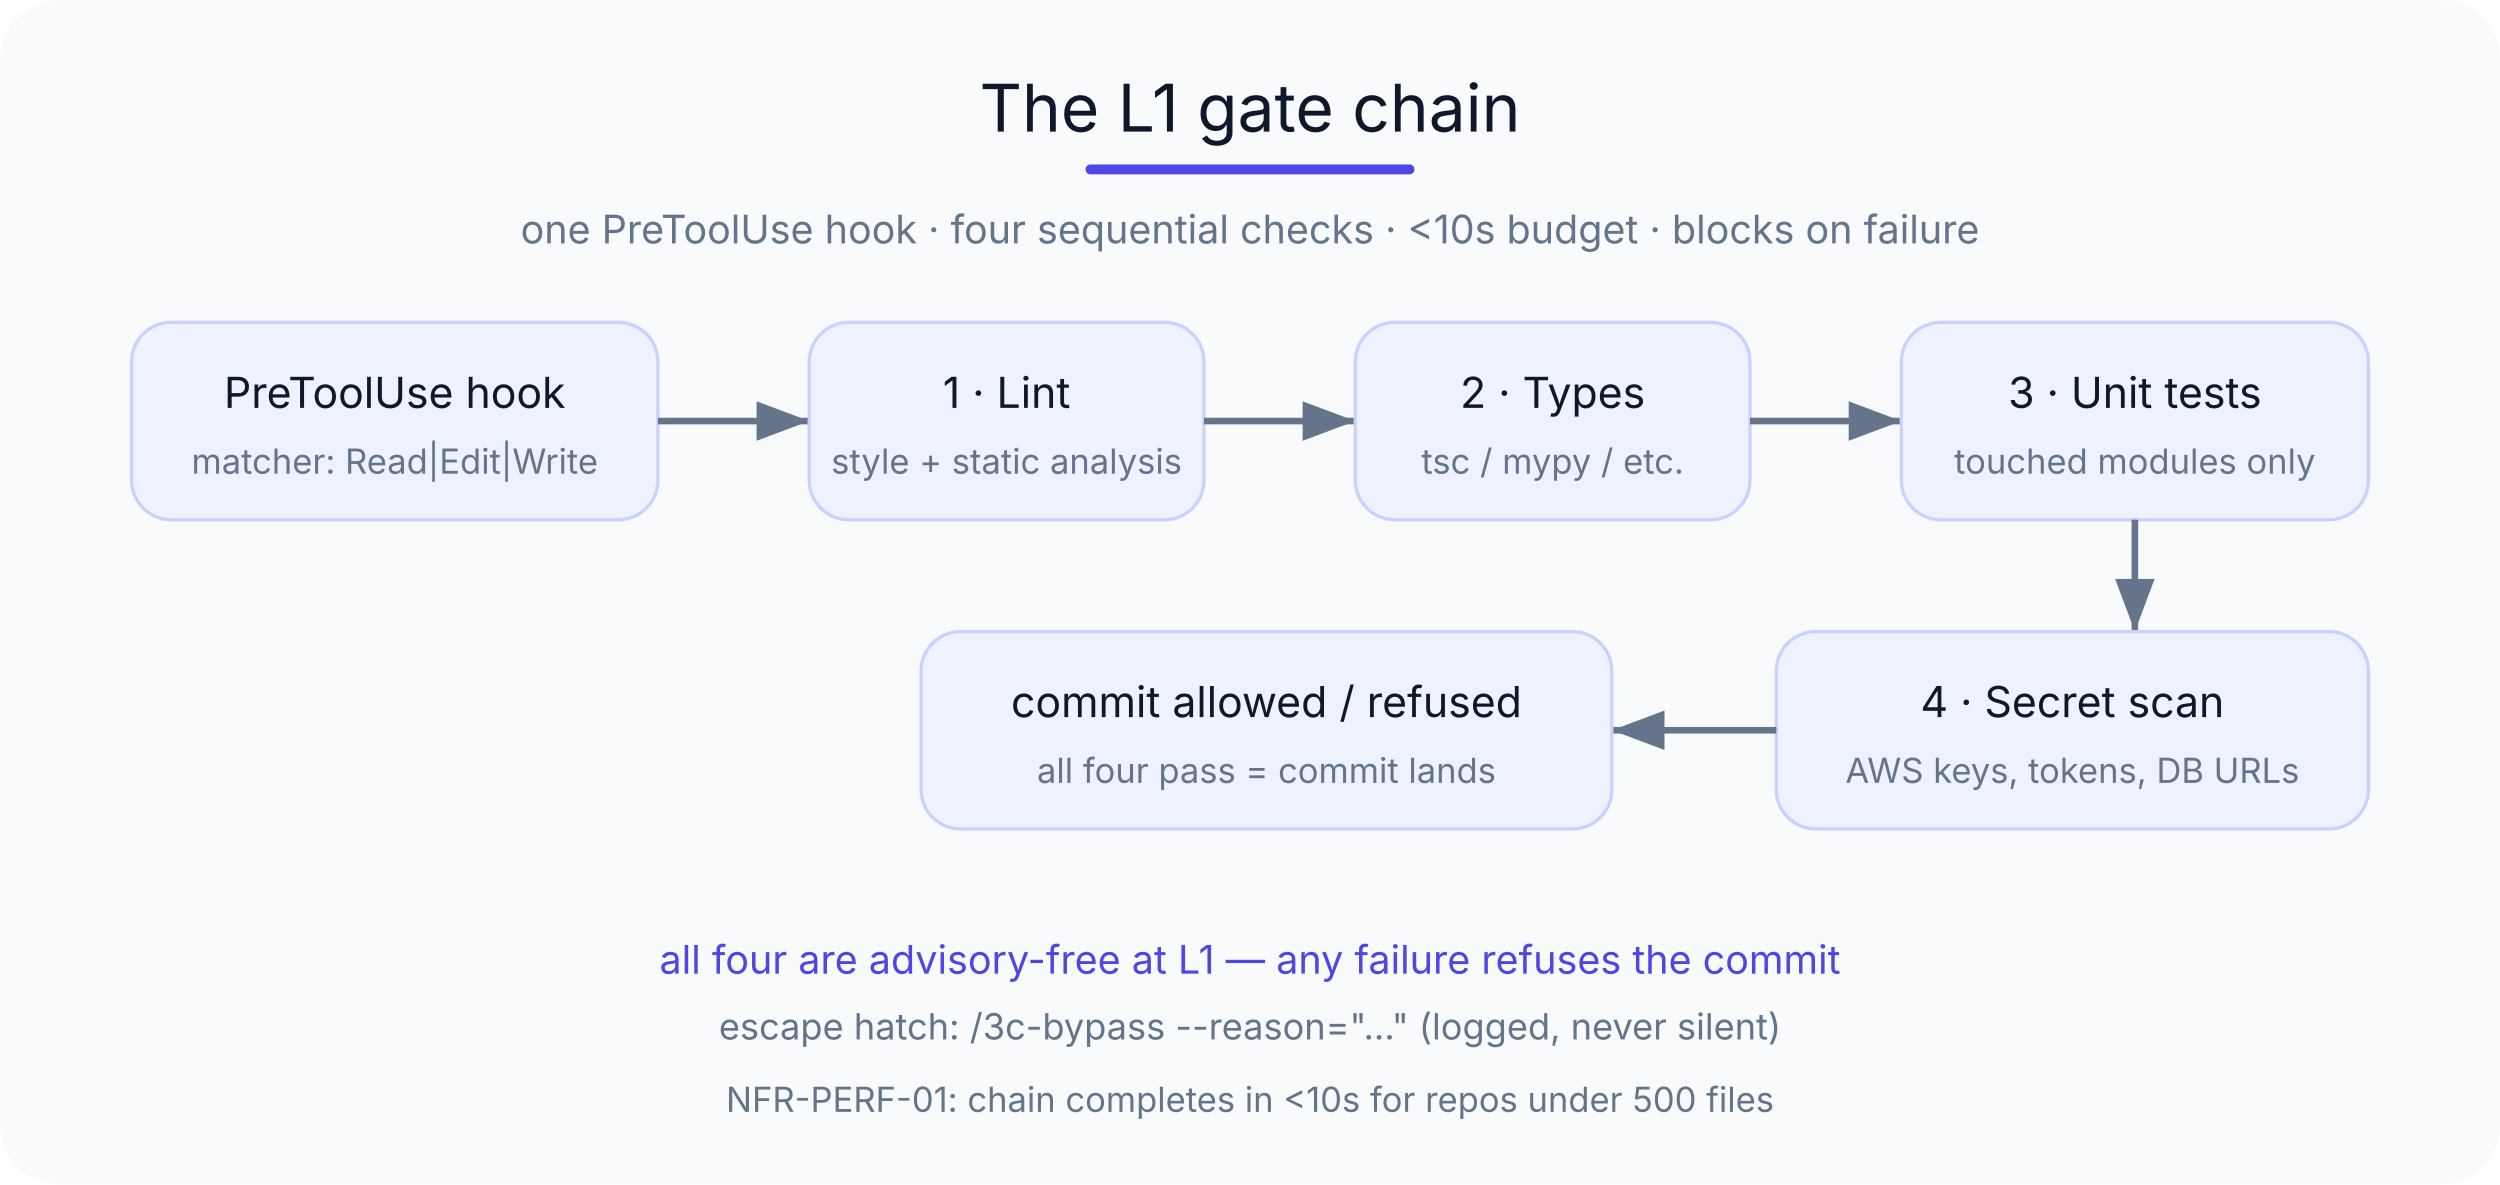
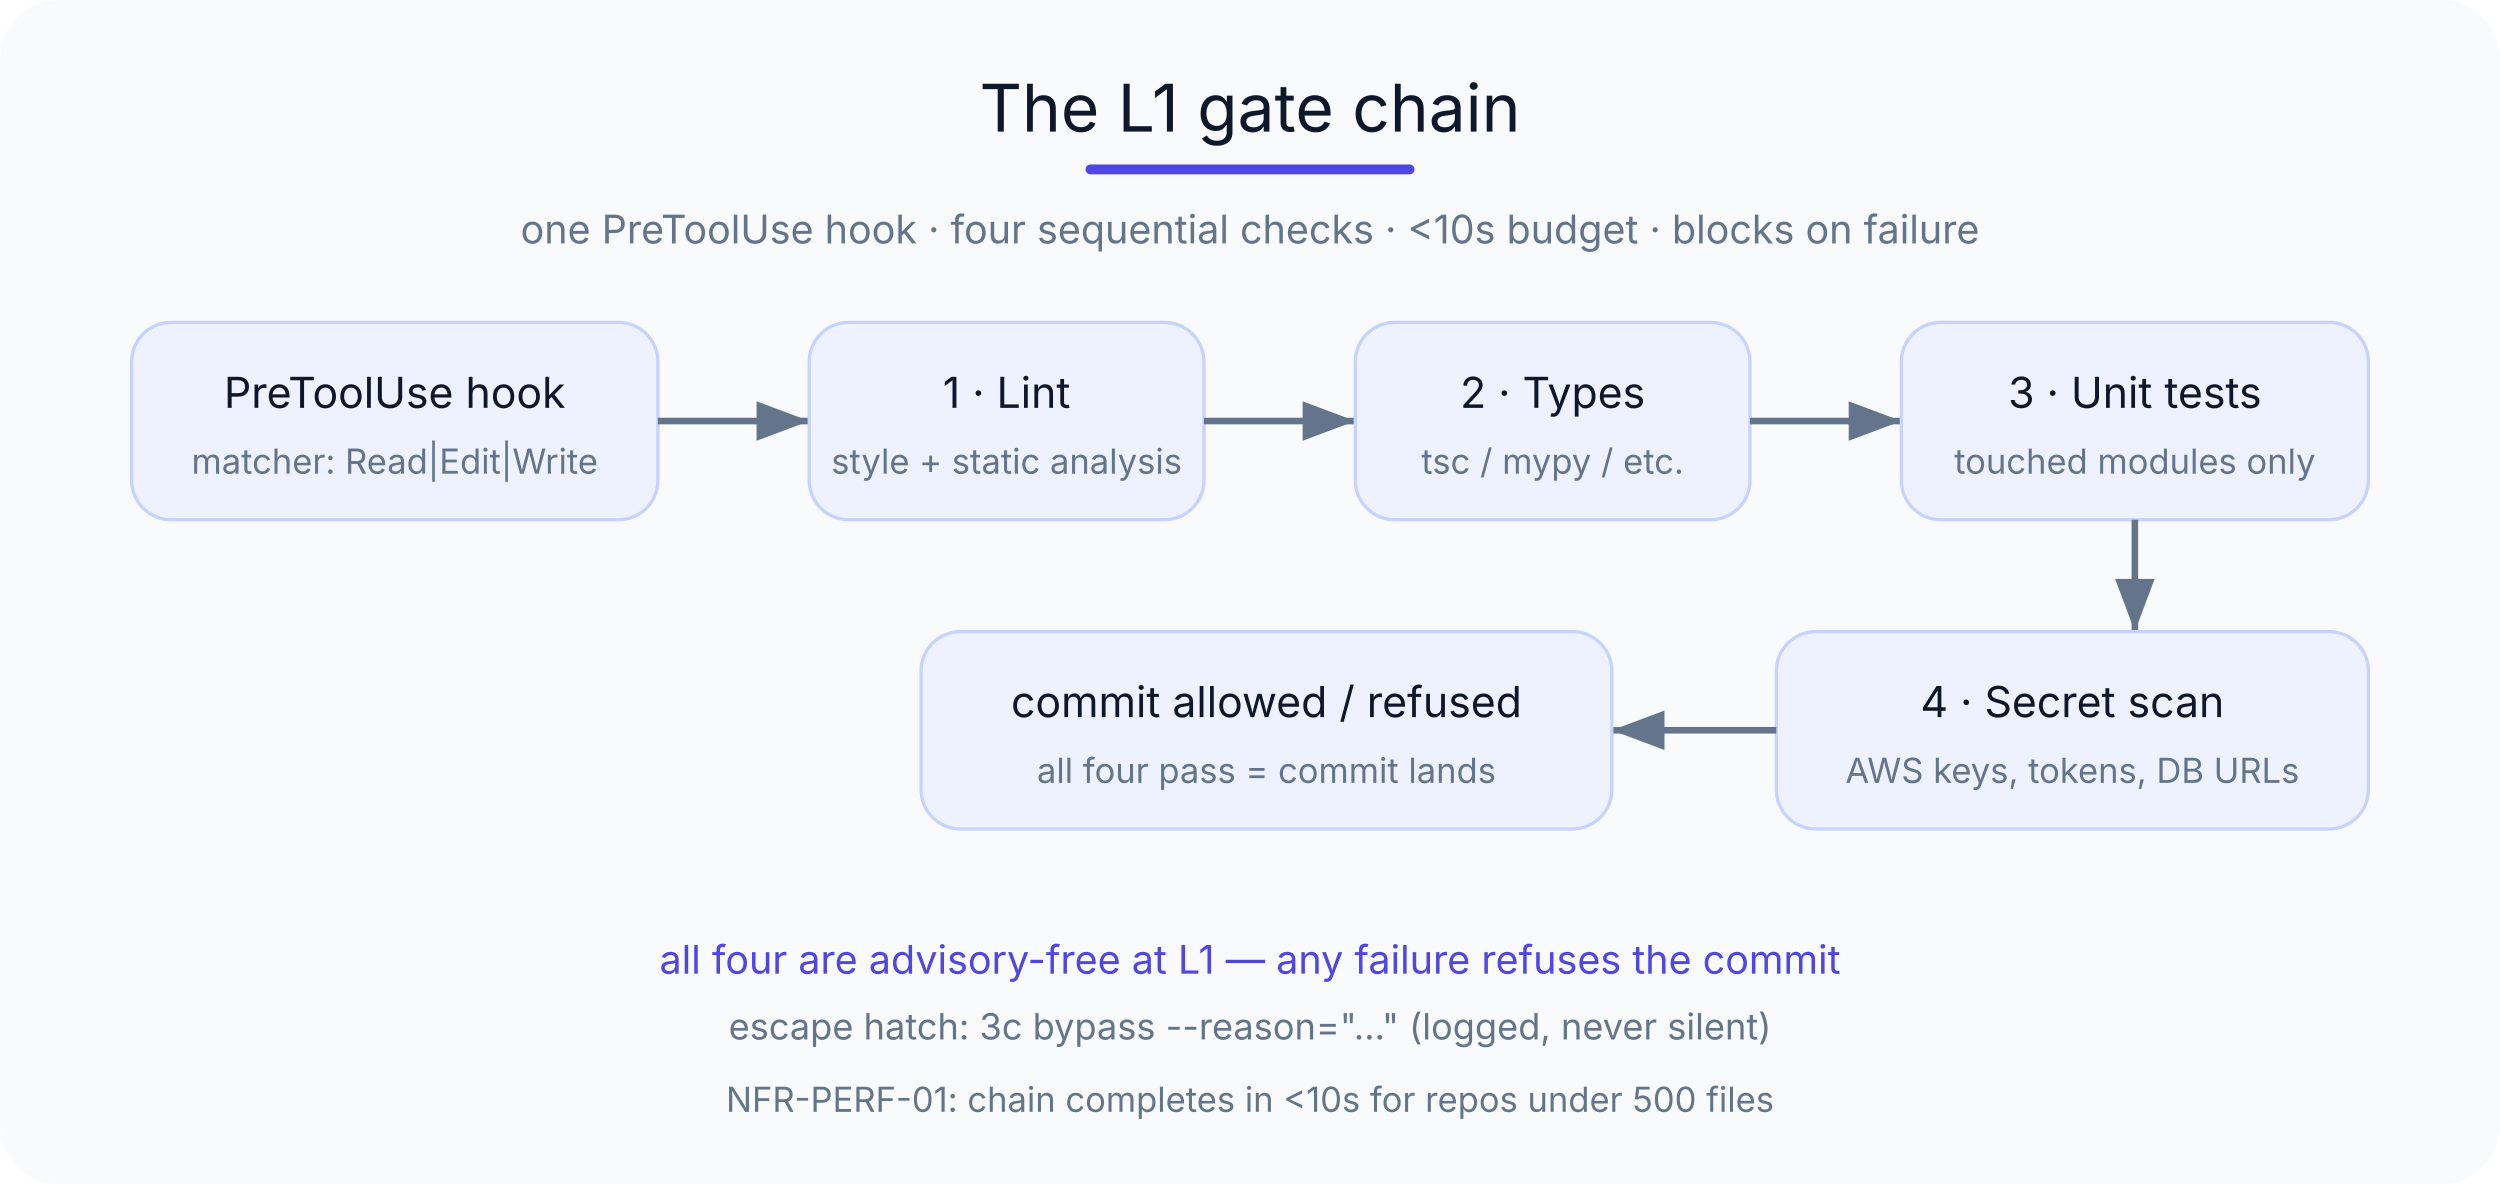
<svg xmlns="http://www.w3.org/2000/svg" viewBox="0 0 760 360" role="img">
  <style>text{font-family:Inter,system-ui,sans-serif}.t{fill:#0F172A}.d{fill:#334155}.m{fill:#64748B}.s{font-family:Inter,Georgia,serif;fill:#0F172A}.acc{fill:#4F46E5}</style>
  <defs>
    <marker id="arrow" markerWidth="10" markerHeight="10" refX="8" refY="3" orient="auto">
      <path d="M0,0 L0,6 L8,3 z" fill="#64748B" />
    </marker>
  </defs>
  <rect width="760" height="360" rx="18" fill="#F8FAFC" />
  <text x="380" y="40" text-anchor="middle" class="s" font-size="20">The L1 gate chain</text>
  <rect x="330" y="50" width="100" height="3" rx="1.5" fill="#4F46E5" />
  <text x="380" y="74" text-anchor="middle" class="m" font-size="12">one PreToolUse hook · four sequential checks · &lt;10s budget · blocks on failure</text>
  <rect x="40" y="98" width="160" height="60" rx="12" fill="#EEF2FF" stroke="#C7D2FE" />
  <text x="120" y="124" text-anchor="middle" class="s" font-size="13">PreToolUse hook</text>
  <text x="120" y="144" text-anchor="middle" class="m" font-size="10.5">matcher: Read|Edit|Write</text>
  <path d="M200 128 L246 128" stroke="#64748B" stroke-width="2" fill="none" marker-end="url(#arrow)" />
  <rect x="246" y="98" width="120" height="60" rx="12" fill="#EEF2FF" stroke="#C7D2FE" />
  <text x="306" y="124" text-anchor="middle" class="s" font-size="13">1 · Lint</text>
  <text x="306" y="144" text-anchor="middle" class="m" font-size="10.5">style + static analysis</text>
  <path d="M366 128 L412 128" stroke="#64748B" stroke-width="2" fill="none" marker-end="url(#arrow)" />
  <rect x="412" y="98" width="120" height="60" rx="12" fill="#EEF2FF" stroke="#C7D2FE" />
  <text x="472" y="124" text-anchor="middle" class="s" font-size="13">2 · Types</text>
  <text x="472" y="144" text-anchor="middle" class="m" font-size="10.5">tsc / mypy / etc.</text>
  <path d="M532 128 L578 128" stroke="#64748B" stroke-width="2" fill="none" marker-end="url(#arrow)" />
  <rect x="578" y="98" width="142" height="60" rx="12" fill="#EEF2FF" stroke="#C7D2FE" />
  <text x="649" y="124" text-anchor="middle" class="s" font-size="13">3 · Unit tests</text>
  <text x="649" y="144" text-anchor="middle" class="m" font-size="10.5">touched modules only</text>
  <path d="M649 158 L649 192" stroke="#64748B" stroke-width="2" fill="none" marker-end="url(#arrow)" />
  <rect x="540" y="192" width="180" height="60" rx="12" fill="#EEF2FF" stroke="#C7D2FE" />
  <text x="630" y="218" text-anchor="middle" class="s" font-size="13">4 · Secret scan</text>
  <text x="630" y="238" text-anchor="middle" class="m" font-size="10.5">AWS keys, tokens, DB URLs</text>
  <path d="M540 222 L490 222" stroke="#64748B" stroke-width="2" fill="none" marker-end="url(#arrow)" />
  <rect x="280" y="192" width="210" height="60" rx="12" fill="#EEF2FF" stroke="#C7D2FE" />
  <text x="385" y="218" text-anchor="middle" class="s" font-size="13">commit allowed / refused</text>
  <text x="385" y="238" text-anchor="middle" class="m" font-size="10.5">all four pass = commit lands</text>
  <text x="380" y="296" text-anchor="middle" class="acc" font-size="12">all four are advisory-free at L1 — any failure refuses the commit</text>
-   <text x="380" y="316" text-anchor="middle" class="m" font-size="11">escape hatch: /3c-bypass --reason="..." (logged, never silent)</text>
+   <text x="380" y="316" text-anchor="middle" class="m" font-size="11">escape hatch: 3c bypass --reason="..." (logged, never silent)</text>
  <text x="380" y="338" text-anchor="middle" class="m" font-size="10.5">NFR-PERF-01: chain completes in &lt;10s for repos under 500 files</text>
</svg>
